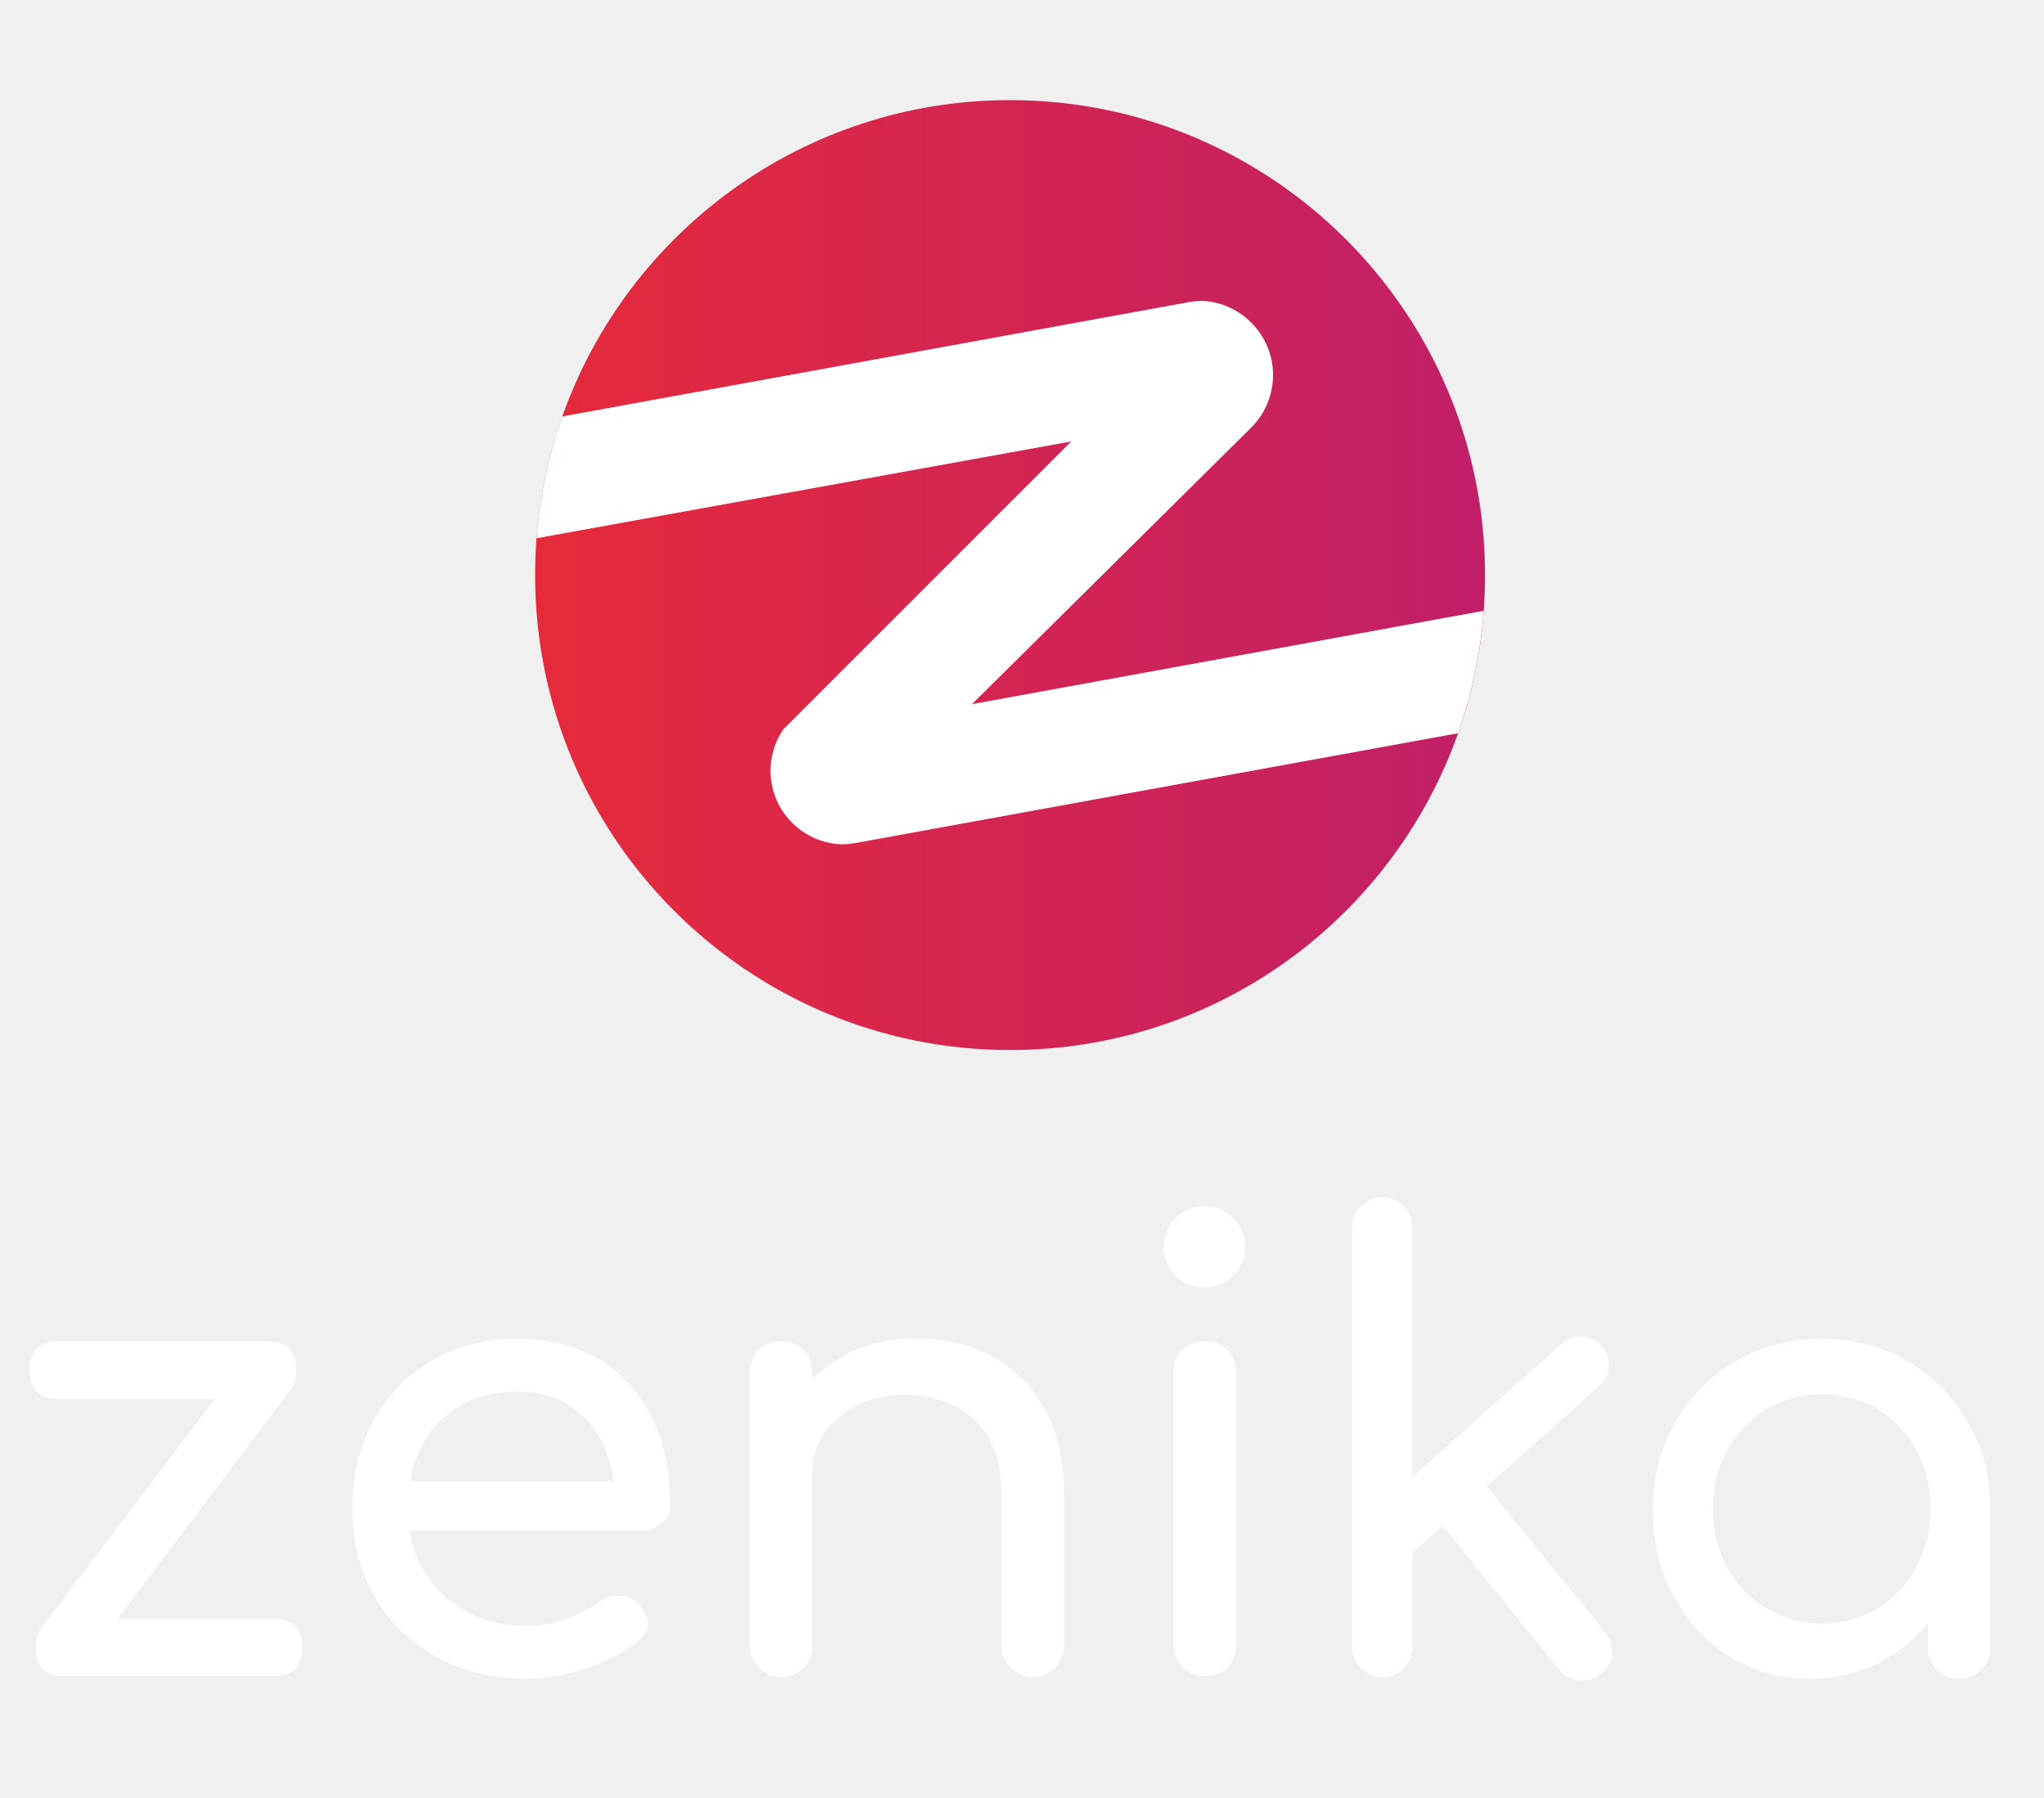
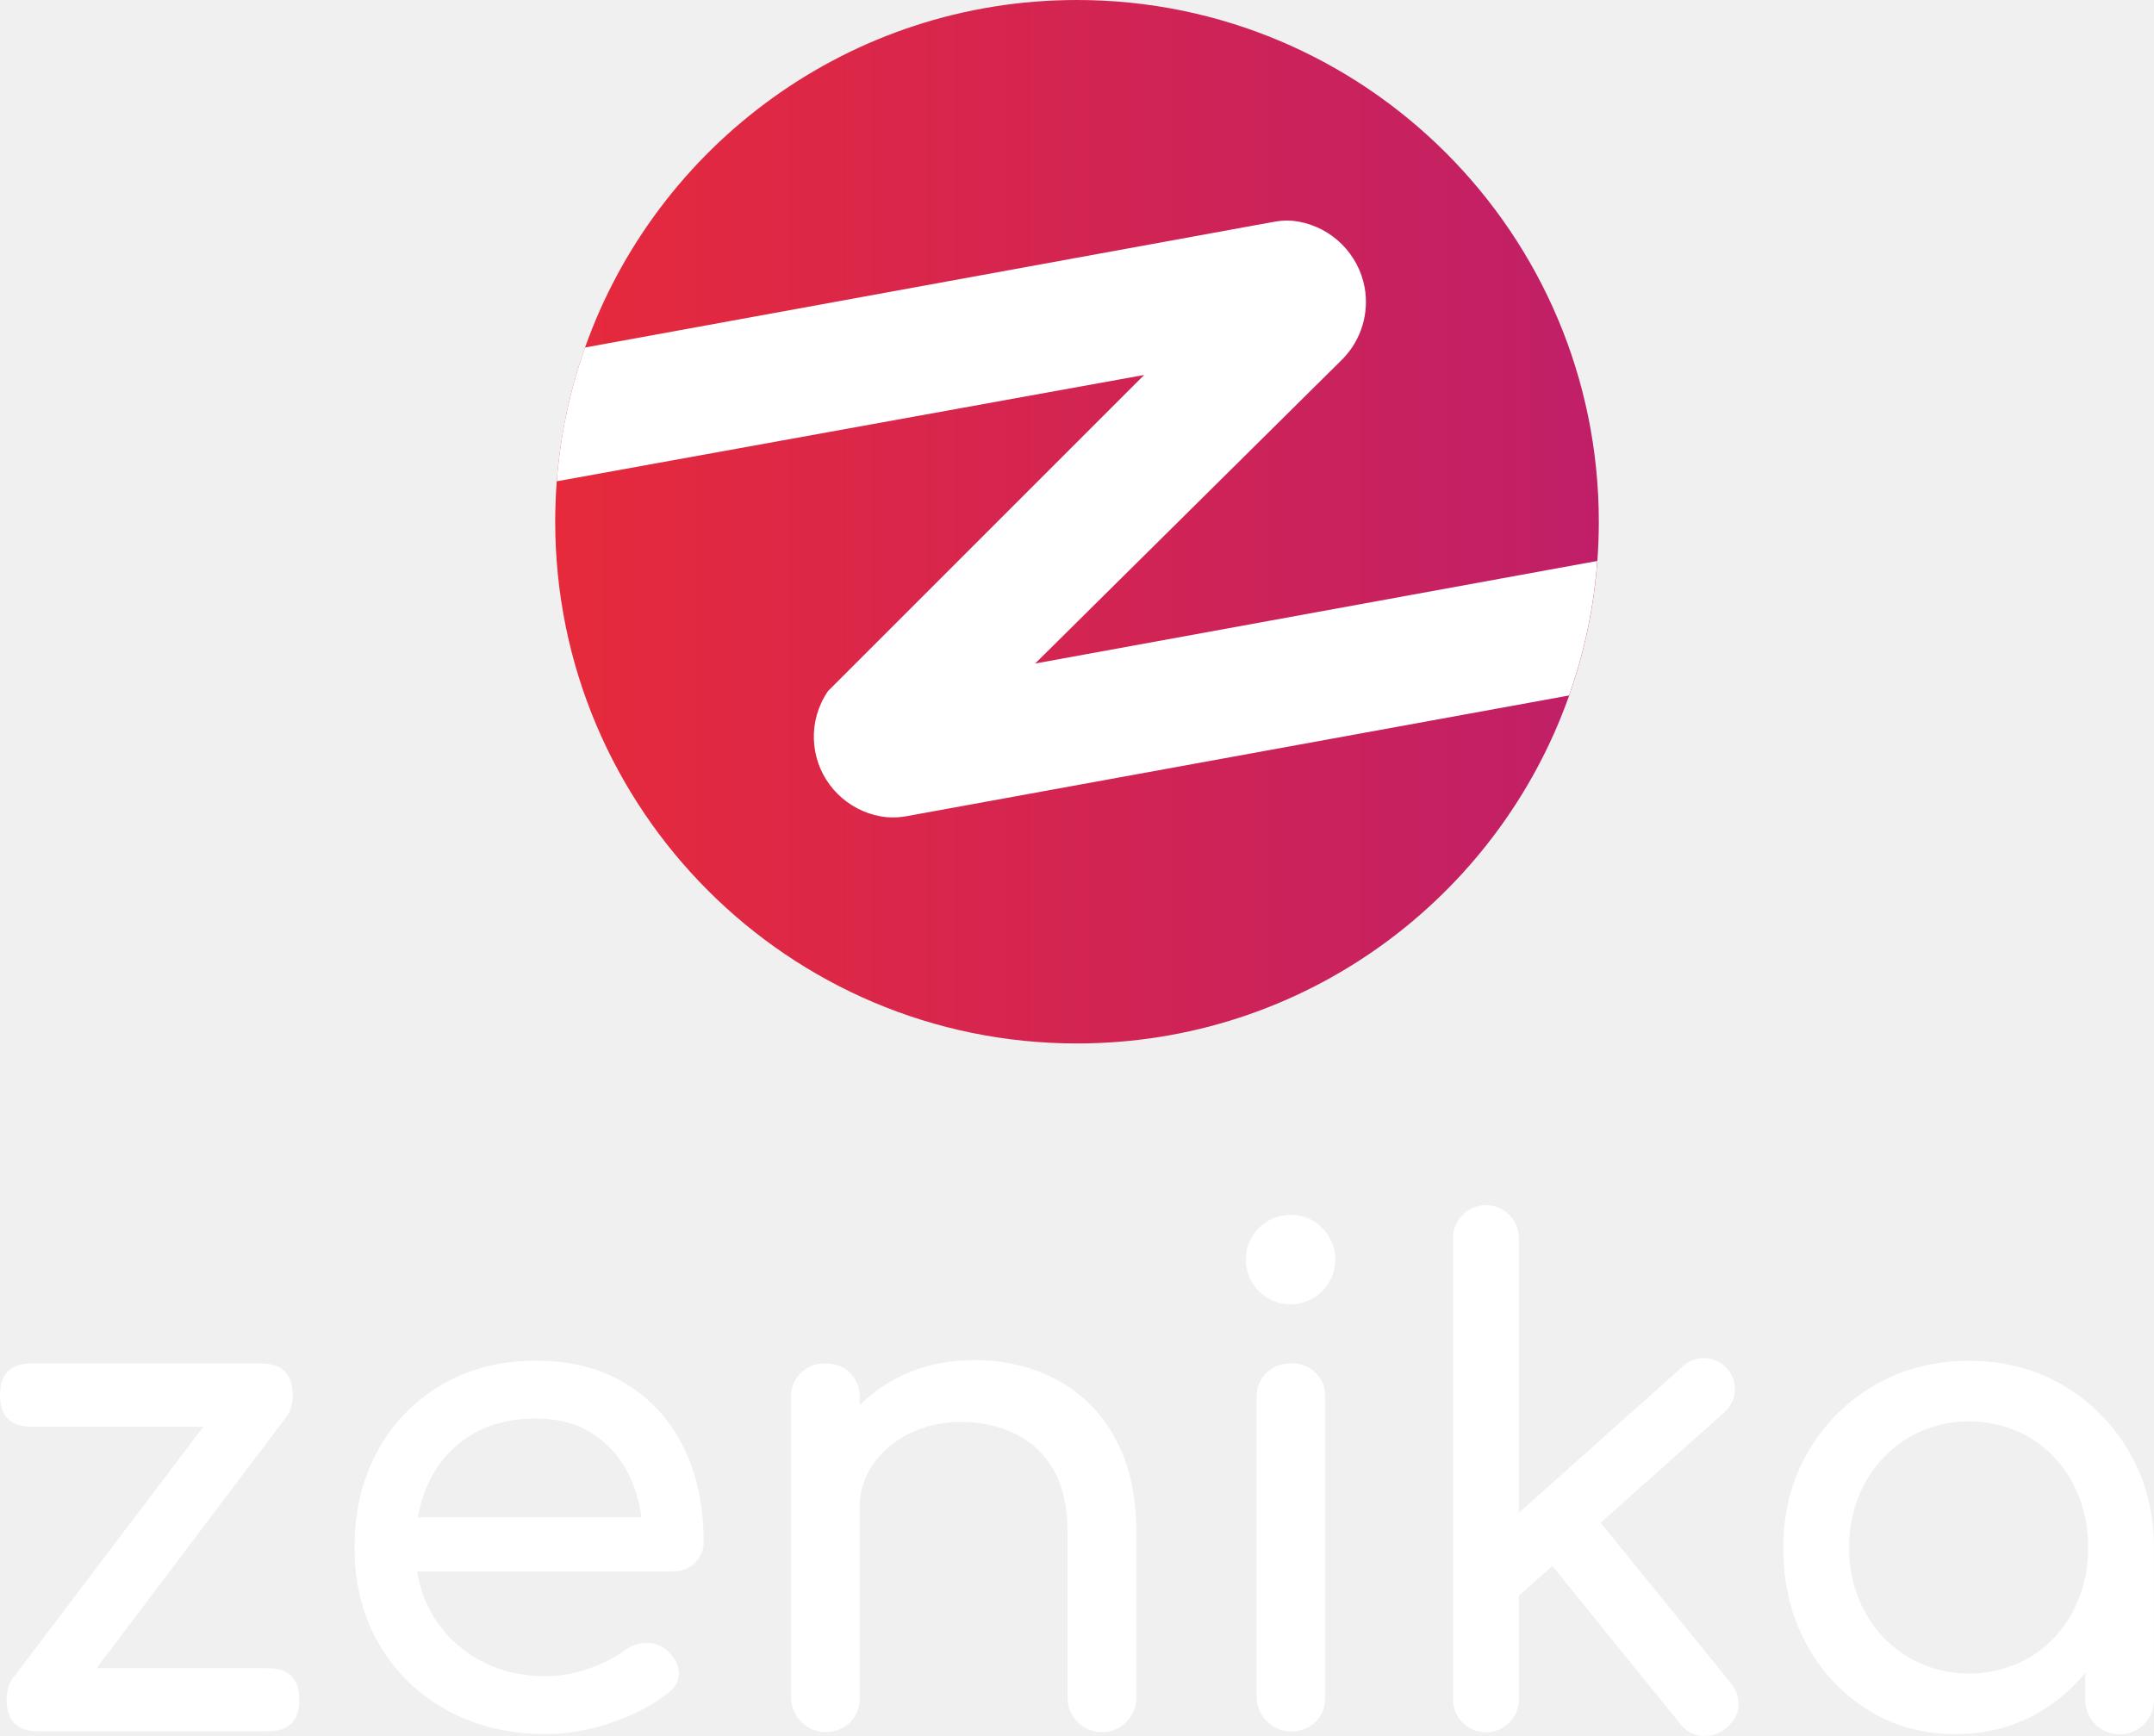
- <svg xmlns="http://www.w3.org/2000/svg" viewBox="0 0 980 862">
+ <svg xmlns="http://www.w3.org/2000/svg" viewBox="14.26 48 940.03 757.66">
  <defs>
    <style>.cls-1{fill:#FFFFFF;}.cls-2{fill:url(#Dégradé_sans_nom_48);}.cls-3{fill:#FFFFFF;}</style>
    <linearGradient id="Dégradé_sans_nom_48" x1="256.56" y1="275.71" x2="711.96" y2="275.71" gradientUnits="userSpaceOnUse">
      <stop offset="0" stop-color="#e62a3b" />
      <stop offset="1" stop-color="#c01f68" />
    </linearGradient>
  </defs>
  <path class="cls-1" d="M131.1,776.07H56.42l82.9-109.8,0,0C141,664,142,660.9,142,656.88q0-13.8-13.79-13.8H28.06q-13.8,0-13.8,13.8t13.8,13.8H103L19.84,780.47l0,0c-1.75,2.26-2.68,5.34-2.68,9.36q0,13.8,13.8,13.8H131.1q13.8,0,13.8-13.8T131.1,776.07Z" />
  <path class="cls-1" d="M287.57,652q-16.44-10.12-39.33-10.13-23.2,0-41.1,10.42a74.07,74.07,0,0,0-28,28.77Q169,699.45,169,723.52q0,23.79,10.72,42.13a76.23,76.23,0,0,0,29.65,28.77q18.93,10.43,43.3,10.42a88.68,88.68,0,0,0,28.33-5q14.82-5,24.81-12.92,5-3.81,4.69-9.1c-.19-3.52-2-6.75-5.28-9.69a12.89,12.89,0,0,0-9-3.08,16.63,16.63,0,0,0-9.54,3.38,58,58,0,0,1-15.41,7.78,55.72,55.72,0,0,1-18.64,3.37q-16.74,0-29.65-7.34A52.91,52.91,0,0,1,196.3,733.8H307.83a13.46,13.46,0,0,0,9.69-3.67,12.32,12.32,0,0,0,3.82-9.25q0-23.19-8.66-41A66.06,66.06,0,0,0,287.57,652Zm-68,22.46q11.89-7.34,28.63-7.35,14.67,0,24.95,6.76A44.58,44.58,0,0,1,289,692.26a59.51,59.51,0,0,1,5.22,18H196.61a61,61,0,0,1,4.95-15.71A47.29,47.29,0,0,1,219.61,674.5Z" />
  <path class="cls-1" d="M475.6,650.28q-16-8.65-36.25-8.66-19.38,0-34.94,8.51a66.69,66.69,0,0,0-15,11.16v-3.23a14.72,14.72,0,0,0-4.11-10.87q-4.11-4.11-10.86-4.11a14.81,14.81,0,0,0-10.72,4.11,14.43,14.43,0,0,0-4.25,10.87V789a15.26,15.26,0,0,0,25.83,10.71A14.79,14.79,0,0,0,389.44,789V706.2A32.61,32.61,0,0,1,395.31,687a41.81,41.81,0,0,1,15.85-13.36,49.27,49.27,0,0,1,22.31-5,53.54,53.54,0,0,1,23.93,5.14A38.84,38.84,0,0,1,474,689.47q6.17,10.56,6.16,27.3V789a15,15,0,1,0,30,0V716.77q0-24.36-9.25-41.1A62.43,62.43,0,0,0,475.6,650.28Z" />
  <path class="cls-1" d="M577.62,643.08a14.81,14.81,0,0,0-10.72,4.11,14.44,14.44,0,0,0-4.26,10.87V788.69a15.26,15.26,0,0,0,25.84,10.72,14.81,14.81,0,0,0,4.11-10.72V658.06a14.13,14.13,0,0,0-15-15Z" />
  <path class="cls-1" d="M577.62,578.21a19.53,19.53,0,1,0,13.65,5.72A18.63,18.63,0,0,0,577.62,578.21Z" />
  <path class="cls-1" d="M712.79,712.6l53.88-48.09a13.68,13.68,0,0,0,4.7-9.39,13.52,13.52,0,0,0-22.9-10.57l-71.34,63.67V588.77a14.39,14.39,0,1,0-28.77,0V789.28a14.39,14.39,0,1,0,28.77,0V744.43l14.61-13,55.85,69.05a13.17,13.17,0,0,0,9.54,5.13,14.27,14.27,0,0,0,10.42-3.37q5-4.11,5.43-9.54a13.82,13.82,0,0,0-3.38-10.13Z" />
  <path class="cls-1" d="M943.55,681.84a79.7,79.7,0,0,0-28.92-29.22q-18.21-10.71-41.1-10.71t-41.25,10.71a79.24,79.24,0,0,0-29.06,29.22q-10.72,18.48-10.72,41.68t9.84,41.54a76.19,76.19,0,0,0,26.86,29.07q17,10.71,38.46,10.71t38.46-10.71a75,75,0,0,0,18.2-16.07V789a15,15,0,1,0,29.94,0V723.52Q954.26,700.33,943.55,681.84Zm-43.3,89.39a53,53,0,0,1-53.29,0,52,52,0,0,1-18.79-19.67,57,57,0,0,1-6.9-28,57.55,57.55,0,0,1,6.9-28.33A52,52,0,0,1,847,675.52a53,53,0,0,1,53.29,0,51.27,51.27,0,0,1,18.49,19.67,58.58,58.58,0,0,1,6.75,28.33,58,58,0,0,1-6.75,28A51.2,51.2,0,0,1,900.25,771.23Z" />
  <path class="cls-2" d="M712,275.7q0,8.66-.63,17.13a226.5,226.5,0,0,1-12.3,58.7C667.79,440,583.43,503.41,484.26,503.41c-125.76,0-227.7-102-227.7-227.71,0-5.6.21-11.16.6-16.67,0-.33,0-.67.08-1a226.5,226.5,0,0,1,11.52-56l.81-2.33C300.86,111.3,385.18,48,484.26,48,610,48,712,150,712,275.7Z" />
  <path class="cls-3" d="M711.33,292.83a226.5,226.5,0,0,1-12.3,58.7l-283,51.57-6,1.09a33.82,33.82,0,0,1-6.11.57,29.89,29.89,0,0,1-5.57-.52h-.07a35.58,35.58,0,0,1-18.38-9.66,35.18,35.18,0,0,1-7.22-39.82,37.24,37.24,0,0,1,2.9-5.11l0,0,0,0,138-138L257.54,258l-.3,0a226.5,226.5,0,0,1,11.52-56l.81-2.33,292.68-53.41,8.64-1.56a28.75,28.75,0,0,1,10,0,35.87,35.87,0,0,1,28.91,28.71,35.64,35.64,0,0,1-9.44,31.11l0,0-1.35,1.35-133,131.72Z" />
</svg>
